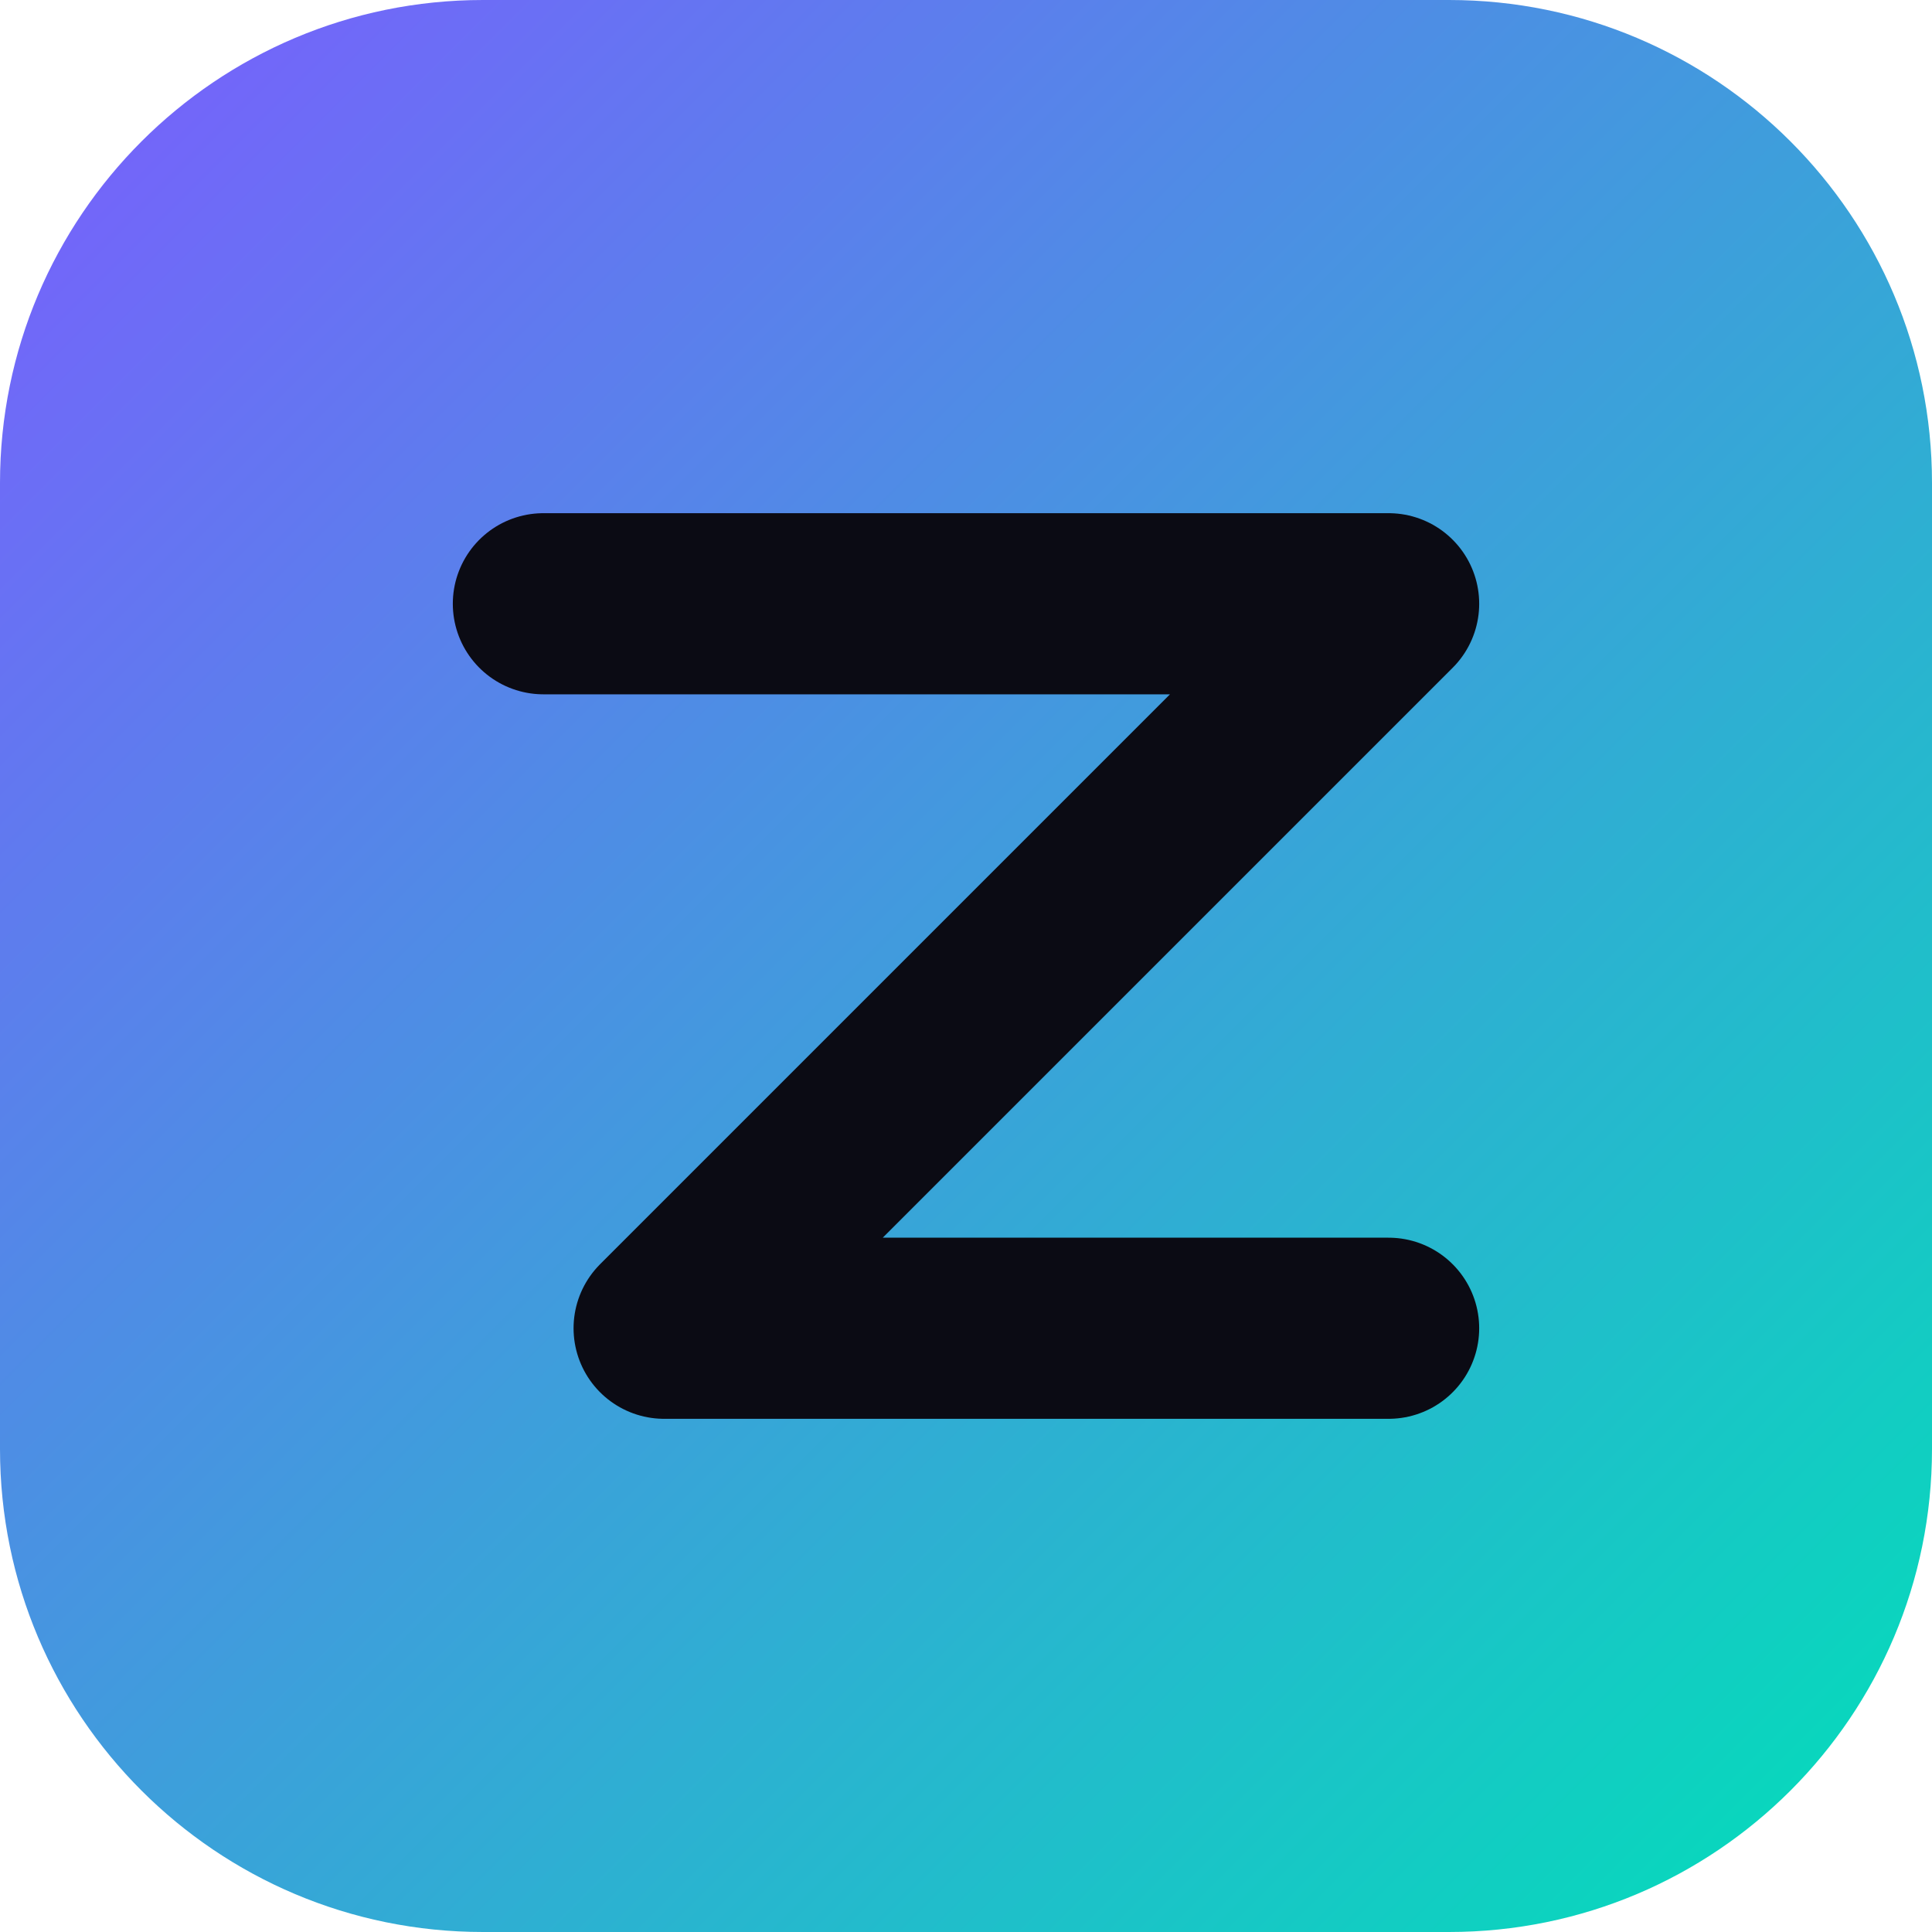
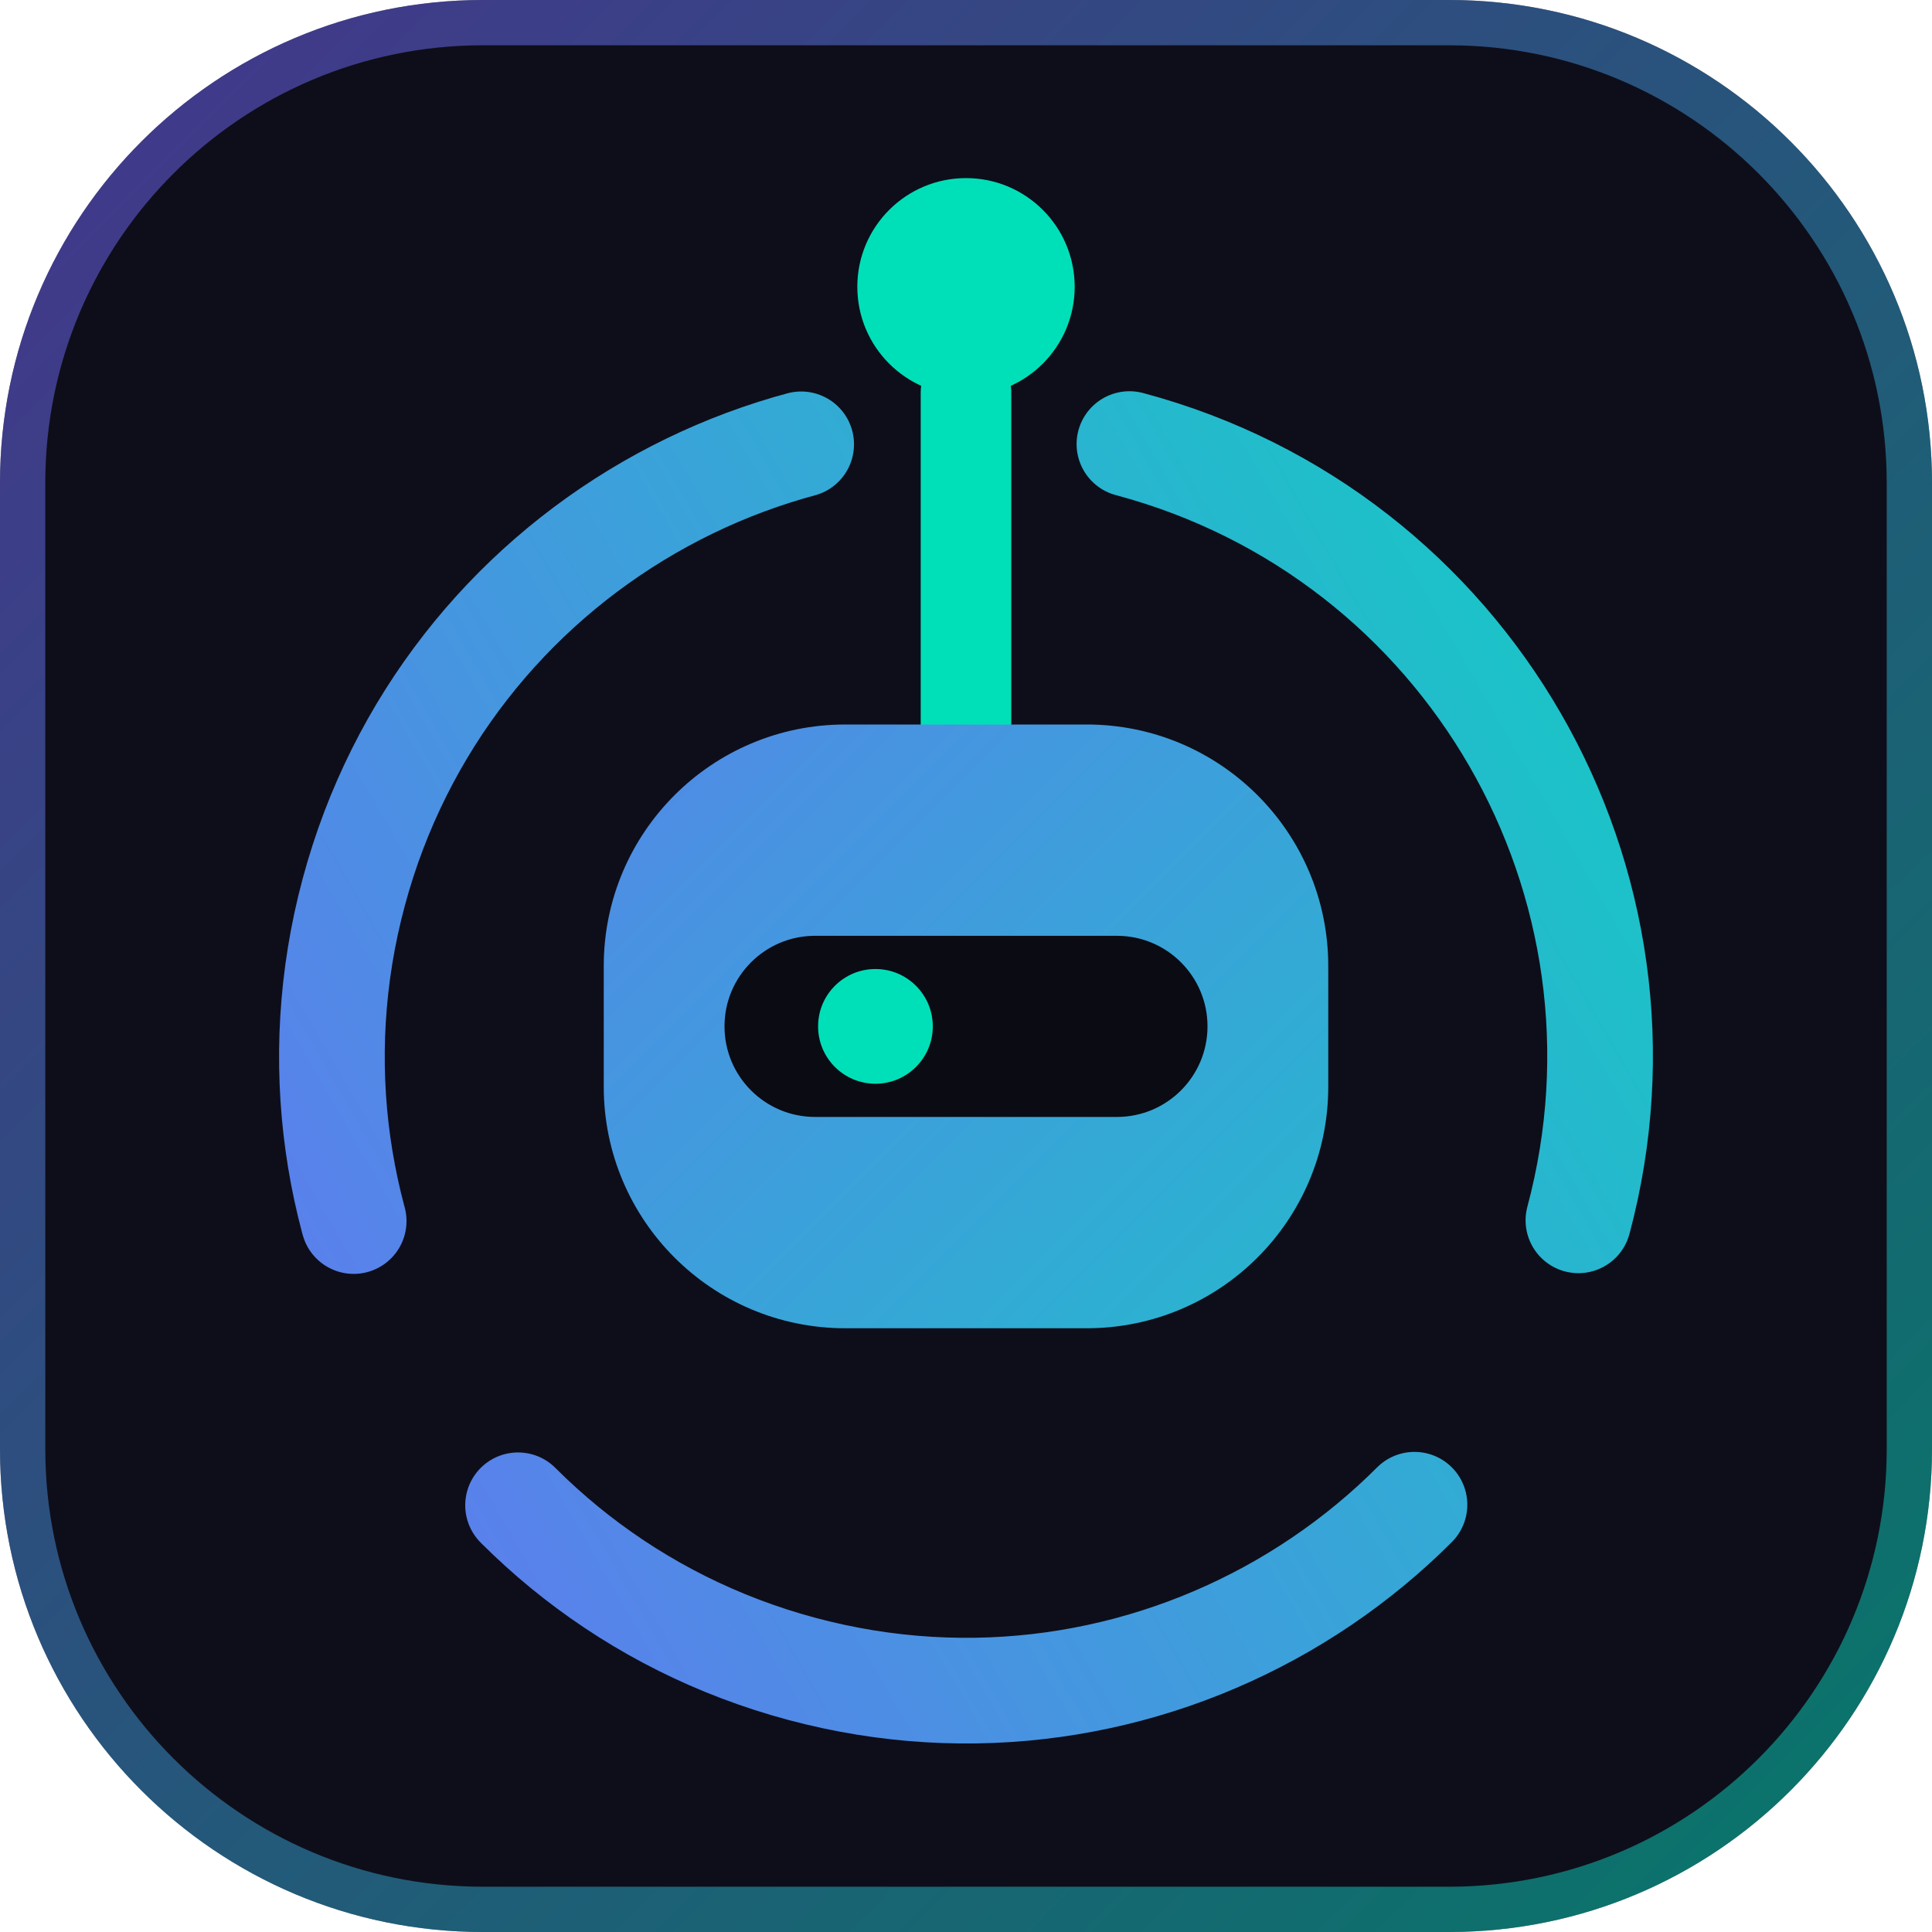
<svg xmlns="http://www.w3.org/2000/svg" viewBox="0 0 64 64">
  <defs>
-     <linearGradient id="g" x1="0" y1="0" x2="1" y2="1">
+     <linearGradient id="g" x1="0" y1="0" x2="64" y2="64" gradientUnits="userSpaceOnUse">
      <stop offset="0" stop-color="#7c5cff" />
      <stop offset="1" stop-color="#00e0b8" />
    </linearGradient>
  </defs>
-   <rect width="64" height="64" rx="16" fill="url(#g)" />
-   <path d="M18 20h28L22 44h24" fill="none" stroke="#0b0b14" stroke-width="6" stroke-linecap="round" stroke-linejoin="round" />
+   <rect width="64" height="64" rx="16" fill="#0e0e1a" />
+   <rect x=".75" y=".75" width="62.5" height="62.5" rx="15.25" fill="none" stroke="url(#g)" stroke-opacity=".5" stroke-width="1.5" />
+   <circle cx="32" cy="35" r="21" fill="none" stroke="url(#g)" stroke-width="3.5" stroke-linecap="round" stroke-dasharray="32.98 11" transform="rotate(-75 32 35)" />
+   <path d="M32 24v-11" stroke="#00e0b8" stroke-width="3" stroke-linecap="round" />
+   <circle cx="32" cy="9.5" r="3.6" fill="#00e0b8" />
+   <rect x="20" y="24" width="24" height="20" rx="8" fill="url(#g)" />
+   <rect x="24" y="31" width="16" height="6" rx="3" fill="#0b0b14" />
+   <circle cx="29" cy="34" r="1.9" fill="#00e0b8">
+     <animate attributeName="cx" values="27;37;27" dur="3.2s" repeatCount="indefinite" />
+   </circle>
</svg>
